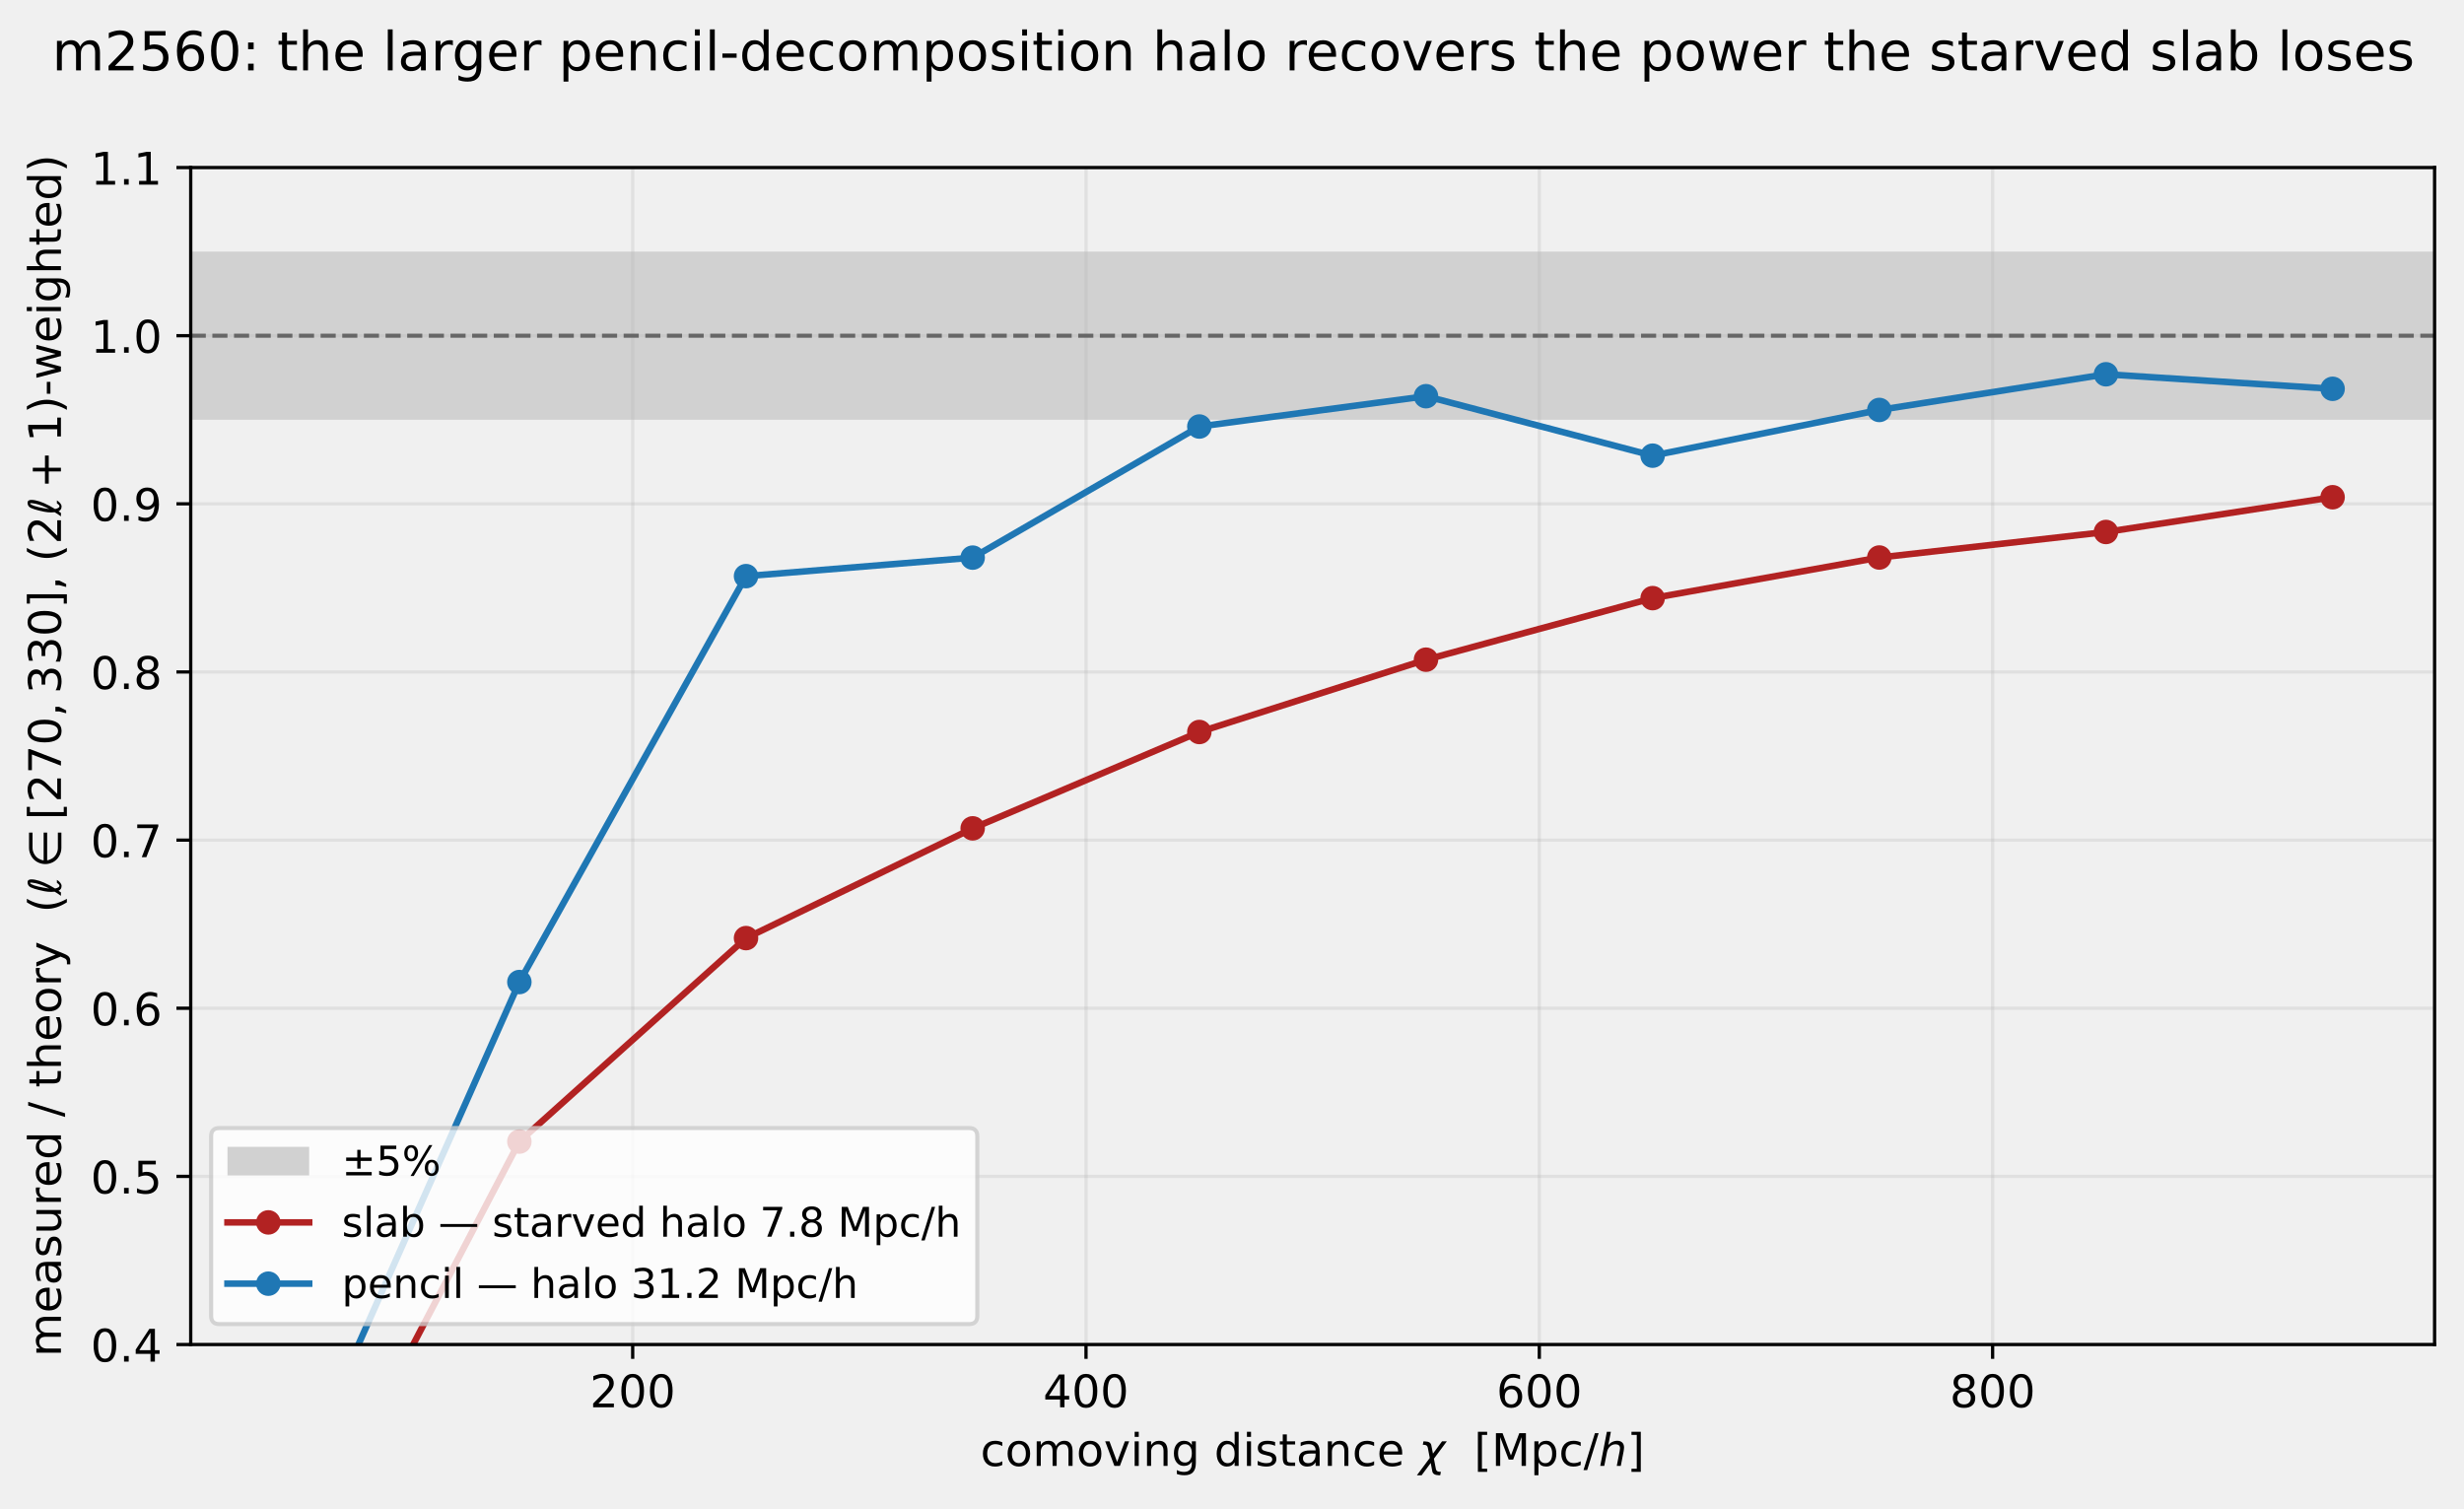
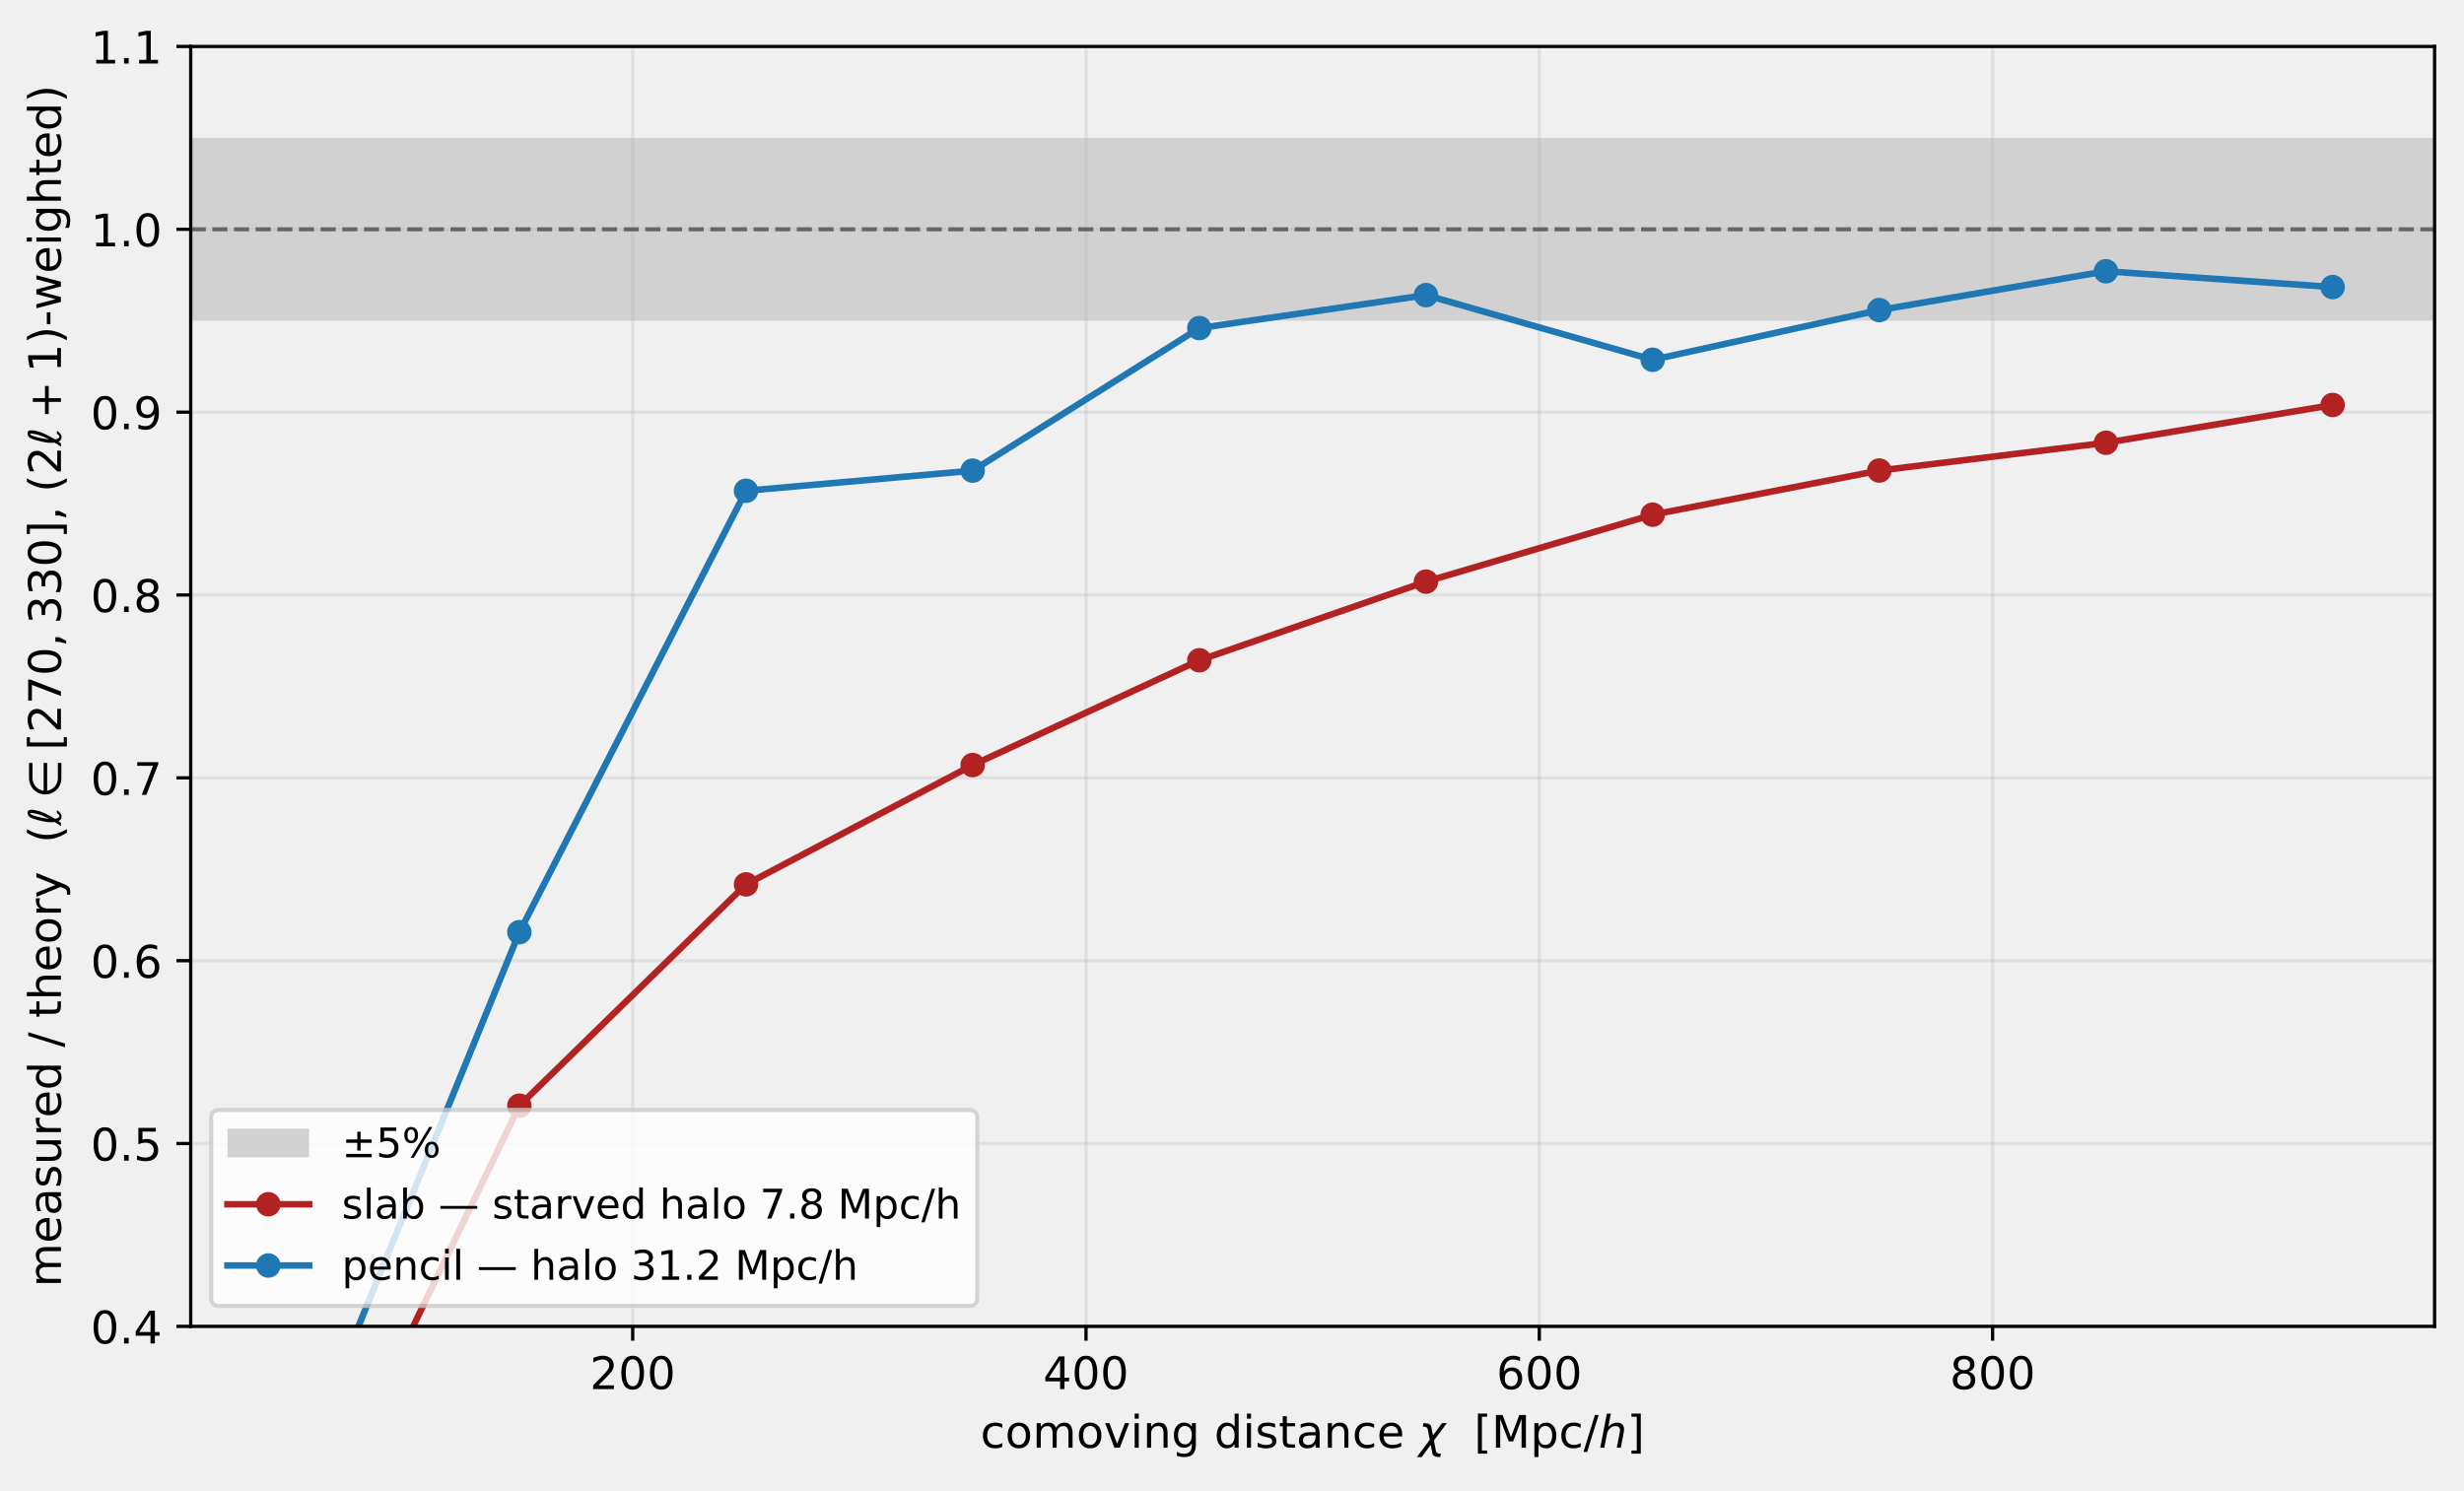
- <svg xmlns="http://www.w3.org/2000/svg" xmlns:xlink="http://www.w3.org/1999/xlink" width="603.293pt" height="369.392pt" viewBox="0 0 603.293 369.392" version="1.1">
+ <svg xmlns="http://www.w3.org/2000/svg" xmlns:xlink="http://www.w3.org/1999/xlink" width="603.293pt" height="365pt" viewBox="0 0 603.293 365" version="1.1">
  <defs>
    <style type="text/css">*{stroke-linejoin: round; stroke-linecap: butt}</style>
  </defs>
  <g id="figure_1">
    <g id="patch_1">
-       <path d="M 0 369.392 L 603.293 369.392 L 603.293 0 L 0 0 L 0 369.392 z " style="fill: none" />
+       <path d="M 0 365 L 603.293 365 L 603.293 0 L 0 0 L 0 365 z " style="fill: none" />
    </g>
    <g id="axes_1">
      <g id="patch_2">
-         <path d="M 46.696 329.189 L 596.093 329.189 L 596.093 41.022 L 46.696 41.022 L 46.696 329.189 z " style="fill: none" />
+         <path d="M 46.696 324.797 L 596.093 324.797 L 596.093 11.379 L 46.696 11.379 L 46.696 324.797 z " style="fill: none" />
      </g>
      <g id="patch_3">
-         <path d="M 46.696 102.772 L 596.093 102.772 L 596.093 61.605 L 46.696 61.605 z " clip-path="url(#p8d5d478824)" style="fill: #d1d1d1" />
+         <path d="M 46.696 78.54 L 596.093 78.54 L 596.093 33.766 L 46.696 33.766 z " clip-path="url(#p5e0f6f7817)" style="fill: #d1d1d1" />
      </g>
      <g id="matplotlib.axis_1">
        <g id="xtick_1">
          <g id="line2d_1">
-             <path d="M 154.911 329.189 L 154.911 41.022 " clip-path="url(#p8d5d478824)" style="fill: none; stroke: #b0b0b0; stroke-opacity: 0.25; stroke-width: 0.8; stroke-linecap: square" />
+             <path d="M 154.911 324.797 L 154.911 11.379 " clip-path="url(#p5e0f6f7817)" style="fill: none; stroke: #b0b0b0; stroke-opacity: 0.25; stroke-width: 0.8; stroke-linecap: square" />
          </g>
          <g id="line2d_2">
            <defs>
-               <path id="m3e1b875cea" d="M 0 0 L 0 3.5 " style="stroke: #000000; stroke-width: 0.8" />
+               <path id="m1e7abe960b" d="M 0 0 L 0 3.5 " style="stroke: #000000; stroke-width: 0.8" />
            </defs>
            <g>
-               <use xlink:href="#m3e1b875cea" x="154.911" y="329.189" style="stroke: #000000; stroke-width: 0.8" />
+               <use xlink:href="#m1e7abe960b" x="154.911" y="324.797" style="stroke: #000000; stroke-width: 0.8" />
            </g>
          </g>
          <g id="text_1">
-             <text style="font-size: 11px; font-family: 'DejaVu Sans', 'Bitstream Vera Sans', 'Computer Modern Sans Serif', 'Lucida Grande', 'Verdana', 'Geneva', 'Lucid', 'Arial', 'Helvetica', 'Avant Garde', sans-serif; text-anchor: middle" x="154.911" y="344.547" transform="rotate(-0 154.9107 344.5468)">200</text>
+             <text style="font-size: 11px; font-family: 'DejaVu Sans', 'Bitstream Vera Sans', 'Computer Modern Sans Serif', 'Lucida Grande', 'Verdana', 'Geneva', 'Lucid', 'Arial', 'Helvetica', 'Avant Garde', sans-serif; text-anchor: middle" x="154.911" y="340.155" transform="rotate(-0 154.9107 340.1548)">200</text>
          </g>
        </g>
        <g id="xtick_2">
          <g id="line2d_3">
-             <path d="M 265.9 329.189 L 265.9 41.022 " clip-path="url(#p8d5d478824)" style="fill: none; stroke: #b0b0b0; stroke-opacity: 0.25; stroke-width: 0.8; stroke-linecap: square" />
+             <path d="M 265.9 324.797 L 265.9 11.379 " clip-path="url(#p5e0f6f7817)" style="fill: none; stroke: #b0b0b0; stroke-opacity: 0.25; stroke-width: 0.8; stroke-linecap: square" />
          </g>
          <g id="line2d_4">
            <g>
-               <use xlink:href="#m3e1b875cea" x="265.9" y="329.189" style="stroke: #000000; stroke-width: 0.8" />
+               <use xlink:href="#m1e7abe960b" x="265.9" y="324.797" style="stroke: #000000; stroke-width: 0.8" />
            </g>
          </g>
          <g id="text_2">
-             <text style="font-size: 11px; font-family: 'DejaVu Sans', 'Bitstream Vera Sans', 'Computer Modern Sans Serif', 'Lucida Grande', 'Verdana', 'Geneva', 'Lucid', 'Arial', 'Helvetica', 'Avant Garde', sans-serif; text-anchor: middle" x="265.9" y="344.547" transform="rotate(-0 265.9 344.5468)">400</text>
+             <text style="font-size: 11px; font-family: 'DejaVu Sans', 'Bitstream Vera Sans', 'Computer Modern Sans Serif', 'Lucida Grande', 'Verdana', 'Geneva', 'Lucid', 'Arial', 'Helvetica', 'Avant Garde', sans-serif; text-anchor: middle" x="265.9" y="340.155" transform="rotate(-0 265.9 340.1548)">400</text>
          </g>
        </g>
        <g id="xtick_3">
          <g id="line2d_5">
-             <path d="M 376.889 329.189 L 376.889 41.022 " clip-path="url(#p8d5d478824)" style="fill: none; stroke: #b0b0b0; stroke-opacity: 0.25; stroke-width: 0.8; stroke-linecap: square" />
+             <path d="M 376.889 324.797 L 376.889 11.379 " clip-path="url(#p5e0f6f7817)" style="fill: none; stroke: #b0b0b0; stroke-opacity: 0.25; stroke-width: 0.8; stroke-linecap: square" />
          </g>
          <g id="line2d_6">
            <g>
-               <use xlink:href="#m3e1b875cea" x="376.889" y="329.189" style="stroke: #000000; stroke-width: 0.8" />
+               <use xlink:href="#m1e7abe960b" x="376.889" y="324.797" style="stroke: #000000; stroke-width: 0.8" />
            </g>
          </g>
          <g id="text_3">
-             <text style="font-size: 11px; font-family: 'DejaVu Sans', 'Bitstream Vera Sans', 'Computer Modern Sans Serif', 'Lucida Grande', 'Verdana', 'Geneva', 'Lucid', 'Arial', 'Helvetica', 'Avant Garde', sans-serif; text-anchor: middle" x="376.889" y="344.547" transform="rotate(-0 376.8894 344.5468)">600</text>
+             <text style="font-size: 11px; font-family: 'DejaVu Sans', 'Bitstream Vera Sans', 'Computer Modern Sans Serif', 'Lucida Grande', 'Verdana', 'Geneva', 'Lucid', 'Arial', 'Helvetica', 'Avant Garde', sans-serif; text-anchor: middle" x="376.889" y="340.155" transform="rotate(-0 376.8894 340.1548)">600</text>
          </g>
        </g>
        <g id="xtick_4">
          <g id="line2d_7">
-             <path d="M 487.879 329.189 L 487.879 41.022 " clip-path="url(#p8d5d478824)" style="fill: none; stroke: #b0b0b0; stroke-opacity: 0.25; stroke-width: 0.8; stroke-linecap: square" />
+             <path d="M 487.879 324.797 L 487.879 11.379 " clip-path="url(#p5e0f6f7817)" style="fill: none; stroke: #b0b0b0; stroke-opacity: 0.25; stroke-width: 0.8; stroke-linecap: square" />
          </g>
          <g id="line2d_8">
            <g>
-               <use xlink:href="#m3e1b875cea" x="487.879" y="329.189" style="stroke: #000000; stroke-width: 0.8" />
+               <use xlink:href="#m1e7abe960b" x="487.879" y="324.797" style="stroke: #000000; stroke-width: 0.8" />
            </g>
          </g>
          <g id="text_4">
-             <text style="font-size: 11px; font-family: 'DejaVu Sans', 'Bitstream Vera Sans', 'Computer Modern Sans Serif', 'Lucida Grande', 'Verdana', 'Geneva', 'Lucid', 'Arial', 'Helvetica', 'Avant Garde', sans-serif; text-anchor: middle" x="487.879" y="344.547" transform="rotate(-0 487.8788 344.5468)">800</text>
+             <text style="font-size: 11px; font-family: 'DejaVu Sans', 'Bitstream Vera Sans', 'Computer Modern Sans Serif', 'Lucida Grande', 'Verdana', 'Geneva', 'Lucid', 'Arial', 'Helvetica', 'Avant Garde', sans-serif; text-anchor: middle" x="487.879" y="340.155" transform="rotate(-0 487.8788 340.1548)">800</text>
          </g>
        </g>
        <g id="text_5">
-           <g transform="translate(240.0497 359.5494)">
+           <g transform="translate(240.0497 355.1574)">
            <text>
              <tspan x="0" y="-0.641" style="font-size: 11px; font-family: 'DejaVu Sans'">c</tspan>
              <tspan x="6.048" y="-0.641" style="font-size: 11px; font-family: 'DejaVu Sans'">o</tspan>
              <tspan x="12.778" y="-0.641" style="font-size: 11px; font-family: 'DejaVu Sans'">m</tspan>
              <tspan x="23.493" y="-0.641" style="font-size: 11px; font-family: 'DejaVu Sans'">o</tspan>
              <tspan x="30.223" y="-0.641" style="font-size: 11px; font-family: 'DejaVu Sans'">v</tspan>
              <tspan x="36.733" y="-0.641" style="font-size: 11px; font-family: 'DejaVu Sans'">i</tspan>
              <tspan x="39.789" y="-0.641" style="font-size: 11px; font-family: 'DejaVu Sans'">n</tspan>
              <tspan x="46.761" y="-0.641" style="font-size: 11px; font-family: 'DejaVu Sans'">g</tspan>
              <tspan x="53.743" y="-0.641" style="font-size: 11px; font-family: 'DejaVu Sans'"> </tspan>
              <tspan x="57.24" y="-0.641" style="font-size: 11px; font-family: 'DejaVu Sans'">d</tspan>
              <tspan x="64.222" y="-0.641" style="font-size: 11px; font-family: 'DejaVu Sans'">i</tspan>
              <tspan x="67.278" y="-0.641" style="font-size: 11px; font-family: 'DejaVu Sans'">s</tspan>
              <tspan x="73.009" y="-0.641" style="font-size: 11px; font-family: 'DejaVu Sans'">t</tspan>
              <tspan x="77.322" y="-0.641" style="font-size: 11px; font-family: 'DejaVu Sans'">a</tspan>
              <tspan x="84.063" y="-0.641" style="font-size: 11px; font-family: 'DejaVu Sans'">n</tspan>
              <tspan x="91.035" y="-0.641" style="font-size: 11px; font-family: 'DejaVu Sans'">c</tspan>
              <tspan x="97.083" y="-0.641" style="font-size: 11px; font-family: 'DejaVu Sans'">e</tspan>
              <tspan x="103.85" y="-0.641" style="font-size: 11px; font-family: 'DejaVu Sans'"> </tspan>
              <tspan x="113.856" y="-0.641" style="font-size: 11px; font-family: 'DejaVu Sans'"> </tspan>
              <tspan x="117.353" y="-0.641" style="font-size: 11px; font-family: 'DejaVu Sans'"> </tspan>
              <tspan x="120.85" y="-0.641" style="font-size: 11px; font-family: 'DejaVu Sans'">[</tspan>
              <tspan x="125.141" y="-0.641" style="font-size: 11px; font-family: 'DejaVu Sans'">M</tspan>
              <tspan x="134.632" y="-0.641" style="font-size: 11px; font-family: 'DejaVu Sans'">p</tspan>
              <tspan x="141.614" y="-0.641" style="font-size: 11px; font-family: 'DejaVu Sans'">c</tspan>
              <tspan x="147.662" y="-0.641" style="font-size: 11px; font-family: 'DejaVu Sans'">/</tspan>
              <tspan x="158.34" y="-0.641" style="font-size: 11px; font-family: 'DejaVu Sans'">]</tspan>
              <tspan x="107.347" y="-0.641" style="font-style: oblique; font-size: 11px; font-family: 'DejaVu Sans'">χ</tspan>
              <tspan x="151.368" y="-0.641" style="font-style: oblique; font-size: 11px; font-family: 'DejaVu Sans'">h</tspan>
            </text>
          </g>
        </g>
      </g>
      <g id="matplotlib.axis_2">
        <g id="ytick_1">
          <g id="line2d_9">
-             <path d="M 46.696 329.189 L 596.093 329.189 " clip-path="url(#p8d5d478824)" style="fill: none; stroke: #b0b0b0; stroke-opacity: 0.25; stroke-width: 0.8; stroke-linecap: square" />
+             <path d="M 46.696 324.797 L 596.093 324.797 " clip-path="url(#p5e0f6f7817)" style="fill: none; stroke: #b0b0b0; stroke-opacity: 0.25; stroke-width: 0.8; stroke-linecap: square" />
          </g>
          <g id="line2d_10">
            <defs>
-               <path id="m258946f9d5" d="M 0 0 L -3.5 0 " style="stroke: #000000; stroke-width: 0.8" />
+               <path id="mdc741e15ba" d="M 0 0 L -3.5 0 " style="stroke: #000000; stroke-width: 0.8" />
            </defs>
            <g>
-               <use xlink:href="#m258946f9d5" x="46.696" y="329.189" style="stroke: #000000; stroke-width: 0.8" />
+               <use xlink:href="#mdc741e15ba" x="46.696" y="324.797" style="stroke: #000000; stroke-width: 0.8" />
            </g>
          </g>
          <g id="text_6">
-             <text style="font-size: 11px; font-family: 'DejaVu Sans', 'Bitstream Vera Sans', 'Computer Modern Sans Serif', 'Lucida Grande', 'Verdana', 'Geneva', 'Lucid', 'Arial', 'Helvetica', 'Avant Garde', sans-serif; text-anchor: end" x="39.696" y="333.368" transform="rotate(-0 39.69602 333.3681)">0.4</text>
+             <text style="font-size: 11px; font-family: 'DejaVu Sans', 'Bitstream Vera Sans', 'Computer Modern Sans Serif', 'Lucida Grande', 'Verdana', 'Geneva', 'Lucid', 'Arial', 'Helvetica', 'Avant Garde', sans-serif; text-anchor: end" x="39.696" y="328.976" transform="rotate(-0 39.69602 328.9761)">0.4</text>
          </g>
        </g>
        <g id="ytick_2">
          <g id="line2d_11">
-             <path d="M 46.696 288.023 L 596.093 288.023 " clip-path="url(#p8d5d478824)" style="fill: none; stroke: #b0b0b0; stroke-opacity: 0.25; stroke-width: 0.8; stroke-linecap: square" />
+             <path d="M 46.696 280.023 L 596.093 280.023 " clip-path="url(#p5e0f6f7817)" style="fill: none; stroke: #b0b0b0; stroke-opacity: 0.25; stroke-width: 0.8; stroke-linecap: square" />
          </g>
          <g id="line2d_12">
            <g>
-               <use xlink:href="#m258946f9d5" x="46.696" y="288.023" style="stroke: #000000; stroke-width: 0.8" />
+               <use xlink:href="#mdc741e15ba" x="46.696" y="280.023" style="stroke: #000000; stroke-width: 0.8" />
            </g>
          </g>
          <g id="text_7">
-             <text style="font-size: 11px; font-family: 'DejaVu Sans', 'Bitstream Vera Sans', 'Computer Modern Sans Serif', 'Lucida Grande', 'Verdana', 'Geneva', 'Lucid', 'Arial', 'Helvetica', 'Avant Garde', sans-serif; text-anchor: end" x="39.696" y="292.201" transform="rotate(-0 39.69602 292.2013)">0.5</text>
+             <text style="font-size: 11px; font-family: 'DejaVu Sans', 'Bitstream Vera Sans', 'Computer Modern Sans Serif', 'Lucida Grande', 'Verdana', 'Geneva', 'Lucid', 'Arial', 'Helvetica', 'Avant Garde', sans-serif; text-anchor: end" x="39.696" y="284.202" transform="rotate(-0 39.69602 284.202)">0.5</text>
          </g>
        </g>
        <g id="ytick_3">
          <g id="line2d_13">
-             <path d="M 46.696 246.856 L 596.093 246.856 " clip-path="url(#p8d5d478824)" style="fill: none; stroke: #b0b0b0; stroke-opacity: 0.25; stroke-width: 0.8; stroke-linecap: square" />
+             <path d="M 46.696 235.249 L 596.093 235.249 " clip-path="url(#p5e0f6f7817)" style="fill: none; stroke: #b0b0b0; stroke-opacity: 0.25; stroke-width: 0.8; stroke-linecap: square" />
          </g>
          <g id="line2d_14">
            <g>
-               <use xlink:href="#m258946f9d5" x="46.696" y="246.856" style="stroke: #000000; stroke-width: 0.8" />
+               <use xlink:href="#mdc741e15ba" x="46.696" y="235.249" style="stroke: #000000; stroke-width: 0.8" />
            </g>
          </g>
          <g id="text_8">
-             <text style="font-size: 11px; font-family: 'DejaVu Sans', 'Bitstream Vera Sans', 'Computer Modern Sans Serif', 'Lucida Grande', 'Verdana', 'Geneva', 'Lucid', 'Arial', 'Helvetica', 'Avant Garde', sans-serif; text-anchor: end" x="39.696" y="251.035" transform="rotate(-0 39.69602 251.0345)">0.6</text>
+             <text style="font-size: 11px; font-family: 'DejaVu Sans', 'Bitstream Vera Sans', 'Computer Modern Sans Serif', 'Lucida Grande', 'Verdana', 'Geneva', 'Lucid', 'Arial', 'Helvetica', 'Avant Garde', sans-serif; text-anchor: end" x="39.696" y="239.428" transform="rotate(-0 39.69602 239.4279)">0.6</text>
          </g>
        </g>
        <g id="ytick_4">
          <g id="line2d_15">
-             <path d="M 46.696 205.689 L 596.093 205.689 " clip-path="url(#p8d5d478824)" style="fill: none; stroke: #b0b0b0; stroke-opacity: 0.25; stroke-width: 0.8; stroke-linecap: square" />
+             <path d="M 46.696 190.475 L 596.093 190.475 " clip-path="url(#p5e0f6f7817)" style="fill: none; stroke: #b0b0b0; stroke-opacity: 0.25; stroke-width: 0.8; stroke-linecap: square" />
          </g>
          <g id="line2d_16">
            <g>
-               <use xlink:href="#m258946f9d5" x="46.696" y="205.689" style="stroke: #000000; stroke-width: 0.8" />
+               <use xlink:href="#mdc741e15ba" x="46.696" y="190.475" style="stroke: #000000; stroke-width: 0.8" />
            </g>
          </g>
          <g id="text_9">
-             <text style="font-size: 11px; font-family: 'DejaVu Sans', 'Bitstream Vera Sans', 'Computer Modern Sans Serif', 'Lucida Grande', 'Verdana', 'Geneva', 'Lucid', 'Arial', 'Helvetica', 'Avant Garde', sans-serif; text-anchor: end" x="39.696" y="209.868" transform="rotate(-0 39.69602 209.8677)">0.7</text>
+             <text style="font-size: 11px; font-family: 'DejaVu Sans', 'Bitstream Vera Sans', 'Computer Modern Sans Serif', 'Lucida Grande', 'Verdana', 'Geneva', 'Lucid', 'Arial', 'Helvetica', 'Avant Garde', sans-serif; text-anchor: end" x="39.696" y="194.654" transform="rotate(-0 39.69602 194.6538)">0.7</text>
          </g>
        </g>
        <g id="ytick_5">
          <g id="line2d_17">
-             <path d="M 46.696 164.522 L 596.093 164.522 " clip-path="url(#p8d5d478824)" style="fill: none; stroke: #b0b0b0; stroke-opacity: 0.25; stroke-width: 0.8; stroke-linecap: square" />
+             <path d="M 46.696 145.701 L 596.093 145.701 " clip-path="url(#p5e0f6f7817)" style="fill: none; stroke: #b0b0b0; stroke-opacity: 0.25; stroke-width: 0.8; stroke-linecap: square" />
          </g>
          <g id="line2d_18">
            <g>
-               <use xlink:href="#m258946f9d5" x="46.696" y="164.522" style="stroke: #000000; stroke-width: 0.8" />
+               <use xlink:href="#mdc741e15ba" x="46.696" y="145.701" style="stroke: #000000; stroke-width: 0.8" />
            </g>
          </g>
          <g id="text_10">
-             <text style="font-size: 11px; font-family: 'DejaVu Sans', 'Bitstream Vera Sans', 'Computer Modern Sans Serif', 'Lucida Grande', 'Verdana', 'Geneva', 'Lucid', 'Arial', 'Helvetica', 'Avant Garde', sans-serif; text-anchor: end" x="39.696" y="168.701" transform="rotate(-0 39.69602 168.7009)">0.8</text>
+             <text style="font-size: 11px; font-family: 'DejaVu Sans', 'Bitstream Vera Sans', 'Computer Modern Sans Serif', 'Lucida Grande', 'Verdana', 'Geneva', 'Lucid', 'Arial', 'Helvetica', 'Avant Garde', sans-serif; text-anchor: end" x="39.696" y="149.88" transform="rotate(-0 39.69602 149.8797)">0.8</text>
          </g>
        </g>
        <g id="ytick_6">
          <g id="line2d_19">
-             <path d="M 46.696 123.355 L 596.093 123.355 " clip-path="url(#p8d5d478824)" style="fill: none; stroke: #b0b0b0; stroke-opacity: 0.25; stroke-width: 0.8; stroke-linecap: square" />
+             <path d="M 46.696 100.927 L 596.093 100.927 " clip-path="url(#p5e0f6f7817)" style="fill: none; stroke: #b0b0b0; stroke-opacity: 0.25; stroke-width: 0.8; stroke-linecap: square" />
          </g>
          <g id="line2d_20">
            <g>
-               <use xlink:href="#m258946f9d5" x="46.696" y="123.355" style="stroke: #000000; stroke-width: 0.8" />
+               <use xlink:href="#mdc741e15ba" x="46.696" y="100.927" style="stroke: #000000; stroke-width: 0.8" />
            </g>
          </g>
          <g id="text_11">
-             <text style="font-size: 11px; font-family: 'DejaVu Sans', 'Bitstream Vera Sans', 'Computer Modern Sans Serif', 'Lucida Grande', 'Verdana', 'Geneva', 'Lucid', 'Arial', 'Helvetica', 'Avant Garde', sans-serif; text-anchor: end" x="39.696" y="127.534" transform="rotate(-0 39.69602 127.5341)">0.9</text>
+             <text style="font-size: 11px; font-family: 'DejaVu Sans', 'Bitstream Vera Sans', 'Computer Modern Sans Serif', 'Lucida Grande', 'Verdana', 'Geneva', 'Lucid', 'Arial', 'Helvetica', 'Avant Garde', sans-serif; text-anchor: end" x="39.696" y="105.106" transform="rotate(-0 39.69602 105.1056)">0.9</text>
          </g>
        </g>
        <g id="ytick_7">
          <g id="line2d_21">
-             <path d="M 46.696 82.189 L 596.093 82.189 " clip-path="url(#p8d5d478824)" style="fill: none; stroke: #b0b0b0; stroke-opacity: 0.25; stroke-width: 0.8; stroke-linecap: square" />
+             <path d="M 46.696 56.153 L 596.093 56.153 " clip-path="url(#p5e0f6f7817)" style="fill: none; stroke: #b0b0b0; stroke-opacity: 0.25; stroke-width: 0.8; stroke-linecap: square" />
          </g>
          <g id="line2d_22">
            <g>
-               <use xlink:href="#m258946f9d5" x="46.696" y="82.189" style="stroke: #000000; stroke-width: 0.8" />
+               <use xlink:href="#mdc741e15ba" x="46.696" y="56.153" style="stroke: #000000; stroke-width: 0.8" />
            </g>
          </g>
          <g id="text_12">
-             <text style="font-size: 11px; font-family: 'DejaVu Sans', 'Bitstream Vera Sans', 'Computer Modern Sans Serif', 'Lucida Grande', 'Verdana', 'Geneva', 'Lucid', 'Arial', 'Helvetica', 'Avant Garde', sans-serif; text-anchor: end" x="39.696" y="86.367" transform="rotate(-0 39.69602 86.36732)">1.0</text>
+             <text style="font-size: 11px; font-family: 'DejaVu Sans', 'Bitstream Vera Sans', 'Computer Modern Sans Serif', 'Lucida Grande', 'Verdana', 'Geneva', 'Lucid', 'Arial', 'Helvetica', 'Avant Garde', sans-serif; text-anchor: end" x="39.696" y="60.332" transform="rotate(-0 39.69602 60.33152)">1.0</text>
          </g>
        </g>
        <g id="ytick_8">
          <g id="line2d_23">
-             <path d="M 46.696 41.022 L 596.093 41.022 " clip-path="url(#p8d5d478824)" style="fill: none; stroke: #b0b0b0; stroke-opacity: 0.25; stroke-width: 0.8; stroke-linecap: square" />
+             <path d="M 46.696 11.379 L 596.093 11.379 " clip-path="url(#p5e0f6f7817)" style="fill: none; stroke: #b0b0b0; stroke-opacity: 0.25; stroke-width: 0.8; stroke-linecap: square" />
          </g>
          <g id="line2d_24">
            <g>
-               <use xlink:href="#m258946f9d5" x="46.696" y="41.022" style="stroke: #000000; stroke-width: 0.8" />
+               <use xlink:href="#mdc741e15ba" x="46.696" y="11.379" style="stroke: #000000; stroke-width: 0.8" />
            </g>
          </g>
          <g id="text_13">
-             <text style="font-size: 11px; font-family: 'DejaVu Sans', 'Bitstream Vera Sans', 'Computer Modern Sans Serif', 'Lucida Grande', 'Verdana', 'Geneva', 'Lucid', 'Arial', 'Helvetica', 'Avant Garde', sans-serif; text-anchor: end" x="39.696" y="45.201" transform="rotate(-0 39.69602 45.20052)">1.1</text>
+             <text style="font-size: 11px; font-family: 'DejaVu Sans', 'Bitstream Vera Sans', 'Computer Modern Sans Serif', 'Lucida Grande', 'Verdana', 'Geneva', 'Lucid', 'Arial', 'Helvetica', 'Avant Garde', sans-serif; text-anchor: end" x="39.696" y="15.557" transform="rotate(-0 39.69602 15.55742)">1.1</text>
          </g>
        </g>
        <g id="text_14">
-           <g transform="translate(15.56 332.1756) rotate(-90)">
+           <g transform="translate(15.56 315.1581) rotate(-90)">
            <text>
              <tspan x="0" y="-0.641" style="font-size: 11px; font-family: 'DejaVu Sans'">m</tspan>
              <tspan x="10.715" y="-0.641" style="font-size: 11px; font-family: 'DejaVu Sans'">e</tspan>
              <tspan x="17.483" y="-0.641" style="font-size: 11px; font-family: 'DejaVu Sans'">a</tspan>
              <tspan x="24.224" y="-0.641" style="font-size: 11px; font-family: 'DejaVu Sans'">s</tspan>
              <tspan x="29.955" y="-0.641" style="font-size: 11px; font-family: 'DejaVu Sans'">u</tspan>
              <tspan x="36.926" y="-0.641" style="font-size: 11px; font-family: 'DejaVu Sans'">r</tspan>
              <tspan x="41.449" y="-0.641" style="font-size: 11px; font-family: 'DejaVu Sans'">e</tspan>
              <tspan x="48.216" y="-0.641" style="font-size: 11px; font-family: 'DejaVu Sans'">d</tspan>
              <tspan x="55.199" y="-0.641" style="font-size: 11px; font-family: 'DejaVu Sans'"> </tspan>
              <tspan x="58.695" y="-0.641" style="font-size: 11px; font-family: 'DejaVu Sans'">/</tspan>
              <tspan x="62.401" y="-0.641" style="font-size: 11px; font-family: 'DejaVu Sans'"> </tspan>
              <tspan x="65.898" y="-0.641" style="font-size: 11px; font-family: 'DejaVu Sans'">t</tspan>
              <tspan x="70.211" y="-0.641" style="font-size: 11px; font-family: 'DejaVu Sans'">h</tspan>
              <tspan x="77.183" y="-0.641" style="font-size: 11px; font-family: 'DejaVu Sans'">e</tspan>
              <tspan x="83.95" y="-0.641" style="font-size: 11px; font-family: 'DejaVu Sans'">o</tspan>
              <tspan x="90.68" y="-0.641" style="font-size: 11px; font-family: 'DejaVu Sans'">r</tspan>
              <tspan x="95.203" y="-0.641" style="font-size: 11px; font-family: 'DejaVu Sans'">y</tspan>
              <tspan x="101.712" y="-0.641" style="font-size: 11px; font-family: 'DejaVu Sans'"> </tspan>
              <tspan x="105.209" y="-0.641" style="font-size: 11px; font-family: 'DejaVu Sans'"> </tspan>
              <tspan x="108.706" y="-0.641" style="font-size: 11px; font-family: 'DejaVu Sans'">(</tspan>
              <tspan x="119.684" y="-0.641" style="font-size: 11px; font-family: 'DejaVu Sans'">∈</tspan>
              <tspan x="131.409" y="-0.641" style="font-size: 11px; font-family: 'DejaVu Sans'">[</tspan>
              <tspan x="135.701" y="-0.641" style="font-size: 11px; font-family: 'DejaVu Sans'">2</tspan>
              <tspan x="142.699" y="-0.641" style="font-size: 11px; font-family: 'DejaVu Sans'">7</tspan>
              <tspan x="149.698" y="-0.641" style="font-size: 11px; font-family: 'DejaVu Sans'">0</tspan>
              <tspan x="156.696" y="-0.641" style="font-size: 11px; font-family: 'DejaVu Sans'">,</tspan>
              <tspan x="162.336" y="-0.641" style="font-size: 11px; font-family: 'DejaVu Sans'">3</tspan>
              <tspan x="169.334" y="-0.641" style="font-size: 11px; font-family: 'DejaVu Sans'">3</tspan>
              <tspan x="176.333" y="-0.641" style="font-size: 11px; font-family: 'DejaVu Sans'">0</tspan>
              <tspan x="183.332" y="-0.641" style="font-size: 11px; font-family: 'DejaVu Sans'">]</tspan>
              <tspan x="187.623" y="-0.641" style="font-size: 11px; font-family: 'DejaVu Sans'">,</tspan>
              <tspan x="191.12" y="-0.641" style="font-size: 11px; font-family: 'DejaVu Sans'"> </tspan>
              <tspan x="194.616" y="-0.641" style="font-size: 11px; font-family: 'DejaVu Sans'">(</tspan>
              <tspan x="198.908" y="-0.641" style="font-size: 11px; font-family: 'DejaVu Sans'">2</tspan>
              <tspan x="212.593" y="-0.641" style="font-size: 11px; font-family: 'DejaVu Sans'">+</tspan>
              <tspan x="223.953" y="-0.641" style="font-size: 11px; font-family: 'DejaVu Sans'">1</tspan>
              <tspan x="230.952" y="-0.641" style="font-size: 11px; font-family: 'DejaVu Sans'">)</tspan>
              <tspan x="235.243" y="-0.641" style="font-size: 11px; font-family: 'DejaVu Sans'">-</tspan>
              <tspan x="239.212" y="-0.641" style="font-size: 11px; font-family: 'DejaVu Sans'">w</tspan>
              <tspan x="248.209" y="-0.641" style="font-size: 11px; font-family: 'DejaVu Sans'">e</tspan>
              <tspan x="254.977" y="-0.641" style="font-size: 11px; font-family: 'DejaVu Sans'">i</tspan>
              <tspan x="258.033" y="-0.641" style="font-size: 11px; font-family: 'DejaVu Sans'">g</tspan>
              <tspan x="265.015" y="-0.641" style="font-size: 11px; font-family: 'DejaVu Sans'">h</tspan>
              <tspan x="271.987" y="-0.641" style="font-size: 11px; font-family: 'DejaVu Sans'">t</tspan>
              <tspan x="276.3" y="-0.641" style="font-size: 11px; font-family: 'DejaVu Sans'">e</tspan>
              <tspan x="283.067" y="-0.641" style="font-size: 11px; font-family: 'DejaVu Sans'">d</tspan>
              <tspan x="290.05" y="-0.641" style="font-size: 11px; font-family: 'DejaVu Sans'">)</tspan>
              <tspan x="112.997" y="-0.641" style="font-style: oblique; font-size: 11px; font-family: 'DejaVu Sans'">ℓ</tspan>
              <tspan x="205.906" y="-0.641" style="font-style: oblique; font-size: 11px; font-family: 'DejaVu Sans'">ℓ</tspan>
            </text>
          </g>
        </g>
      </g>
      <g id="line2d_25">
-         <path d="M 46.696 82.189 L 596.093 82.189 " clip-path="url(#p8d5d478824)" style="fill: none; stroke-dasharray: 3.7,1.6; stroke-dashoffset: 0; stroke: #666666" />
+         <path d="M 46.696 56.153 L 596.093 56.153 " clip-path="url(#p5e0f6f7817)" style="fill: none; stroke-dasharray: 3.7,1.6; stroke-dashoffset: 0; stroke: #666666" />
      </g>
      <g id="line2d_26">
-         <path d="M 79.607 370.392 L 127.163 279.496 L 182.658 229.681 L 238.153 202.809 L 293.647 179.219 L 349.142 161.515 L 404.637 146.443 L 460.131 136.5 L 515.626 130.248 L 571.121 121.74 " clip-path="url(#p8d5d478824)" style="fill: none; stroke: #b22222; stroke-width: 1.6; stroke-linecap: square" />
+         <path d="M 81.344 366 L 127.163 270.75 L 182.658 216.569 L 238.153 187.343 L 293.647 161.685 L 349.142 142.43 L 404.637 126.038 L 460.131 115.223 L 515.626 108.423 L 571.121 99.17 " clip-path="url(#p5e0f6f7817)" style="fill: none; stroke: #b22222; stroke-width: 1.6; stroke-linecap: square" />
        <defs>
-           <path id="m4e31a4af55" d="M 0 2.5 C 0.663 2.5 1.299 2.237 1.768 1.768 C 2.237 1.299 2.5 0.663 2.5 0 C 2.5 -0.663 2.237 -1.299 1.768 -1.768 C 1.299 -2.237 0.663 -2.5 0 -2.5 C -0.663 -2.5 -1.299 -2.237 -1.768 -1.768 C -2.237 -1.299 -2.5 -0.663 -2.5 0 C -2.5 0.663 -2.237 1.299 -1.768 1.768 C -1.299 2.237 -0.663 2.5 0 2.5 z " style="stroke: #b22222" />
+           <path id="m6d963a60cf" d="M 0 2.5 C 0.663 2.5 1.299 2.237 1.768 1.768 C 2.237 1.299 2.5 0.663 2.5 0 C 2.5 -0.663 2.237 -1.299 1.768 -1.768 C 1.299 -2.237 0.663 -2.5 0 -2.5 C -0.663 -2.5 -1.299 -2.237 -1.768 -1.768 C -2.237 -1.299 -2.5 -0.663 -2.5 0 C -2.5 0.663 -2.237 1.299 -1.768 1.768 C -1.299 2.237 -0.663 2.5 0 2.5 z " style="stroke: #b22222" />
        </defs>
-         <g clip-path="url(#p8d5d478824)">
-           <use xlink:href="#m4e31a4af55" x="71.669" y="385.565" style="fill: #b22222; stroke: #b22222" />
-           <use xlink:href="#m4e31a4af55" x="127.163" y="279.496" style="fill: #b22222; stroke: #b22222" />
-           <use xlink:href="#m4e31a4af55" x="182.658" y="229.681" style="fill: #b22222; stroke: #b22222" />
-           <use xlink:href="#m4e31a4af55" x="238.153" y="202.809" style="fill: #b22222; stroke: #b22222" />
-           <use xlink:href="#m4e31a4af55" x="293.647" y="179.219" style="fill: #b22222; stroke: #b22222" />
-           <use xlink:href="#m4e31a4af55" x="349.142" y="161.515" style="fill: #b22222; stroke: #b22222" />
-           <use xlink:href="#m4e31a4af55" x="404.637" y="146.443" style="fill: #b22222; stroke: #b22222" />
-           <use xlink:href="#m4e31a4af55" x="460.131" y="136.5" style="fill: #b22222; stroke: #b22222" />
-           <use xlink:href="#m4e31a4af55" x="515.626" y="130.248" style="fill: #b22222; stroke: #b22222" />
-           <use xlink:href="#m4e31a4af55" x="571.121" y="121.74" style="fill: #b22222; stroke: #b22222" />
+         <g clip-path="url(#p5e0f6f7817)">
+           <use xlink:href="#m6d963a60cf" x="71.669" y="386.112" style="fill: #b22222; stroke: #b22222" />
+           <use xlink:href="#m6d963a60cf" x="127.163" y="270.75" style="fill: #b22222; stroke: #b22222" />
+           <use xlink:href="#m6d963a60cf" x="182.658" y="216.569" style="fill: #b22222; stroke: #b22222" />
+           <use xlink:href="#m6d963a60cf" x="238.153" y="187.343" style="fill: #b22222; stroke: #b22222" />
+           <use xlink:href="#m6d963a60cf" x="293.647" y="161.685" style="fill: #b22222; stroke: #b22222" />
+           <use xlink:href="#m6d963a60cf" x="349.142" y="142.43" style="fill: #b22222; stroke: #b22222" />
+           <use xlink:href="#m6d963a60cf" x="404.637" y="126.038" style="fill: #b22222; stroke: #b22222" />
+           <use xlink:href="#m6d963a60cf" x="460.131" y="115.223" style="fill: #b22222; stroke: #b22222" />
+           <use xlink:href="#m6d963a60cf" x="515.626" y="108.423" style="fill: #b22222; stroke: #b22222" />
+           <use xlink:href="#m6d963a60cf" x="571.121" y="99.17" style="fill: #b22222; stroke: #b22222" />
        </g>
      </g>
      <g id="line2d_27">
-         <path d="M 71.669 365.428 L 127.163 240.439 L 182.658 141.057 L 238.153 136.526 L 293.647 104.428 L 349.142 97.005 L 404.637 111.564 L 460.131 100.371 L 515.626 91.635 L 571.121 95.195 " clip-path="url(#p8d5d478824)" style="fill: none; stroke: #1f77b4; stroke-width: 1.6; stroke-linecap: square" />
+         <path d="M 71.669 364.211 L 127.163 228.271 L 182.658 120.18 L 238.153 115.251 L 293.647 80.341 L 349.142 72.268 L 404.637 88.103 L 460.131 75.928 L 515.626 66.427 L 571.121 70.298 " clip-path="url(#p5e0f6f7817)" style="fill: none; stroke: #1f77b4; stroke-width: 1.6; stroke-linecap: square" />
        <defs>
-           <path id="m4c9ed57163" d="M 0 2.5 C 0.663 2.5 1.299 2.237 1.768 1.768 C 2.237 1.299 2.5 0.663 2.5 0 C 2.5 -0.663 2.237 -1.299 1.768 -1.768 C 1.299 -2.237 0.663 -2.5 0 -2.5 C -0.663 -2.5 -1.299 -2.237 -1.768 -1.768 C -2.237 -1.299 -2.5 -0.663 -2.5 0 C -2.5 0.663 -2.237 1.299 -1.768 1.768 C -1.299 2.237 -0.663 2.5 0 2.5 z " style="stroke: #1f77b4" />
+           <path id="m0e7892d855" d="M 0 2.5 C 0.663 2.5 1.299 2.237 1.768 1.768 C 2.237 1.299 2.5 0.663 2.5 0 C 2.5 -0.663 2.237 -1.299 1.768 -1.768 C 1.299 -2.237 0.663 -2.5 0 -2.5 C -0.663 -2.5 -1.299 -2.237 -1.768 -1.768 C -2.237 -1.299 -2.5 -0.663 -2.5 0 C -2.5 0.663 -2.237 1.299 -1.768 1.768 C -1.299 2.237 -0.663 2.5 0 2.5 z " style="stroke: #1f77b4" />
        </defs>
-         <g clip-path="url(#p8d5d478824)">
-           <use xlink:href="#m4c9ed57163" x="71.669" y="365.428" style="fill: #1f77b4; stroke: #1f77b4" />
-           <use xlink:href="#m4c9ed57163" x="127.163" y="240.439" style="fill: #1f77b4; stroke: #1f77b4" />
-           <use xlink:href="#m4c9ed57163" x="182.658" y="141.057" style="fill: #1f77b4; stroke: #1f77b4" />
-           <use xlink:href="#m4c9ed57163" x="238.153" y="136.526" style="fill: #1f77b4; stroke: #1f77b4" />
-           <use xlink:href="#m4c9ed57163" x="293.647" y="104.428" style="fill: #1f77b4; stroke: #1f77b4" />
-           <use xlink:href="#m4c9ed57163" x="349.142" y="97.005" style="fill: #1f77b4; stroke: #1f77b4" />
-           <use xlink:href="#m4c9ed57163" x="404.637" y="111.564" style="fill: #1f77b4; stroke: #1f77b4" />
-           <use xlink:href="#m4c9ed57163" x="460.131" y="100.371" style="fill: #1f77b4; stroke: #1f77b4" />
-           <use xlink:href="#m4c9ed57163" x="515.626" y="91.635" style="fill: #1f77b4; stroke: #1f77b4" />
-           <use xlink:href="#m4c9ed57163" x="571.121" y="95.195" style="fill: #1f77b4; stroke: #1f77b4" />
+         <g clip-path="url(#p5e0f6f7817)">
+           <use xlink:href="#m0e7892d855" x="71.669" y="364.211" style="fill: #1f77b4; stroke: #1f77b4" />
+           <use xlink:href="#m0e7892d855" x="127.163" y="228.271" style="fill: #1f77b4; stroke: #1f77b4" />
+           <use xlink:href="#m0e7892d855" x="182.658" y="120.18" style="fill: #1f77b4; stroke: #1f77b4" />
+           <use xlink:href="#m0e7892d855" x="238.153" y="115.251" style="fill: #1f77b4; stroke: #1f77b4" />
+           <use xlink:href="#m0e7892d855" x="293.647" y="80.341" style="fill: #1f77b4; stroke: #1f77b4" />
+           <use xlink:href="#m0e7892d855" x="349.142" y="72.268" style="fill: #1f77b4; stroke: #1f77b4" />
+           <use xlink:href="#m0e7892d855" x="404.637" y="88.103" style="fill: #1f77b4; stroke: #1f77b4" />
+           <use xlink:href="#m0e7892d855" x="460.131" y="75.928" style="fill: #1f77b4; stroke: #1f77b4" />
+           <use xlink:href="#m0e7892d855" x="515.626" y="66.427" style="fill: #1f77b4; stroke: #1f77b4" />
+           <use xlink:href="#m0e7892d855" x="571.121" y="70.298" style="fill: #1f77b4; stroke: #1f77b4" />
        </g>
      </g>
      <g id="patch_4">
-         <path d="M 46.696 329.189 L 46.696 41.022 " style="fill: none; stroke: #000000; stroke-width: 0.8; stroke-linejoin: miter; stroke-linecap: square" />
+         <path d="M 46.696 324.797 L 46.696 11.379 " style="fill: none; stroke: #000000; stroke-width: 0.8; stroke-linejoin: miter; stroke-linecap: square" />
      </g>
      <g id="patch_5">
-         <path d="M 596.093 329.189 L 596.093 41.022 " style="fill: none; stroke: #000000; stroke-width: 0.8; stroke-linejoin: miter; stroke-linecap: square" />
+         <path d="M 596.093 324.797 L 596.093 11.379 " style="fill: none; stroke: #000000; stroke-width: 0.8; stroke-linejoin: miter; stroke-linecap: square" />
      </g>
      <g id="patch_6">
-         <path d="M 46.696 329.189 L 596.093 329.189 " style="fill: none; stroke: #000000; stroke-width: 0.8; stroke-linejoin: miter; stroke-linecap: square" />
+         <path d="M 46.696 324.797 L 596.093 324.797 " style="fill: none; stroke: #000000; stroke-width: 0.8; stroke-linejoin: miter; stroke-linecap: square" />
      </g>
      <g id="patch_7">
-         <path d="M 46.696 41.022 L 596.093 41.022 " style="fill: none; stroke: #000000; stroke-width: 0.8; stroke-linejoin: miter; stroke-linecap: square" />
+         <path d="M 46.696 11.379 L 596.093 11.379 " style="fill: none; stroke: #000000; stroke-width: 0.8; stroke-linejoin: miter; stroke-linecap: square" />
      </g>
      <g id="legend_1">
        <g id="patch_8">
-           <path d="M 53.696 324.189 L 237.287 324.189 Q 239.287 324.189 239.287 322.189 L 239.287 278.187 Q 239.287 276.187 237.287 276.187 L 53.696 276.187 Q 51.696 276.187 51.696 278.187 L 51.696 322.189 Q 51.696 324.189 53.696 324.189 z " style="fill: #ffffff; opacity: 0.8; stroke: #cccccc; stroke-linejoin: miter" />
+           <path d="M 53.696 319.797 L 237.287 319.797 Q 239.287 319.797 239.287 317.797 L 239.287 273.795 Q 239.287 271.795 237.287 271.795 L 53.696 271.795 Q 51.696 271.795 51.696 273.795 L 51.696 317.797 Q 51.696 319.797 53.696 319.797 z " style="fill: #ffffff; opacity: 0.8; stroke: #cccccc; stroke-linejoin: miter" />
        </g>
        <g id="patch_9">
-           <path d="M 55.696 287.786 L 75.696 287.786 L 75.696 280.786 L 55.696 280.786 z " style="fill: #d1d1d1" />
+           <path d="M 55.696 283.394 L 75.696 283.394 L 75.696 276.394 L 55.696 276.394 z " style="fill: #d1d1d1" />
        </g>
        <g id="text_15">
-           <text style="font-size: 10px; font-family: 'DejaVu Sans', 'Bitstream Vera Sans', 'Computer Modern Sans Serif', 'Lucida Grande', 'Verdana', 'Geneva', 'Lucid', 'Arial', 'Helvetica', 'Avant Garde', sans-serif; text-anchor: start" x="83.696" y="287.786" transform="rotate(-0 83.69602 287.7855)">±5%</text>
+           <text style="font-size: 10px; font-family: 'DejaVu Sans', 'Bitstream Vera Sans', 'Computer Modern Sans Serif', 'Lucida Grande', 'Verdana', 'Geneva', 'Lucid', 'Arial', 'Helvetica', 'Avant Garde', sans-serif; text-anchor: start" x="83.696" y="283.394" transform="rotate(-0 83.69602 283.3935)">±5%</text>
        </g>
        <g id="line2d_28">
-           <path d="M 55.696 299.286 L 65.696 299.286 L 75.696 299.286 " style="fill: none; stroke: #b22222; stroke-width: 1.6; stroke-linecap: square" />
+           <path d="M 55.696 294.894 L 65.696 294.894 L 75.696 294.894 " style="fill: none; stroke: #b22222; stroke-width: 1.6; stroke-linecap: square" />
          <g>
-             <use xlink:href="#m4e31a4af55" x="65.696" y="299.286" style="fill: #b22222; stroke: #b22222" />
+             <use xlink:href="#m6d963a60cf" x="65.696" y="294.894" style="fill: #b22222; stroke: #b22222" />
          </g>
        </g>
        <g id="text_16">
-           <text style="font-size: 10px; font-family: 'DejaVu Sans', 'Bitstream Vera Sans', 'Computer Modern Sans Serif', 'Lucida Grande', 'Verdana', 'Geneva', 'Lucid', 'Arial', 'Helvetica', 'Avant Garde', sans-serif; text-anchor: start" x="83.696" y="302.786" transform="rotate(-0 83.69602 302.7863)">slab — starved halo 7.8 Mpc/h</text>
+           <text style="font-size: 10px; font-family: 'DejaVu Sans', 'Bitstream Vera Sans', 'Computer Modern Sans Serif', 'Lucida Grande', 'Verdana', 'Geneva', 'Lucid', 'Arial', 'Helvetica', 'Avant Garde', sans-serif; text-anchor: start" x="83.696" y="298.394" transform="rotate(-0 83.69602 298.3943)">slab — starved halo 7.8 Mpc/h</text>
        </g>
        <g id="line2d_29">
-           <path d="M 55.696 314.287 L 65.696 314.287 L 75.696 314.287 " style="fill: none; stroke: #1f77b4; stroke-width: 1.6; stroke-linecap: square" />
+           <path d="M 55.696 309.895 L 65.696 309.895 L 75.696 309.895 " style="fill: none; stroke: #1f77b4; stroke-width: 1.6; stroke-linecap: square" />
          <g>
-             <use xlink:href="#m4c9ed57163" x="65.696" y="314.287" style="fill: #1f77b4; stroke: #1f77b4" />
+             <use xlink:href="#m0e7892d855" x="65.696" y="309.895" style="fill: #1f77b4; stroke: #1f77b4" />
          </g>
        </g>
        <g id="text_17">
-           <text style="font-size: 10px; font-family: 'DejaVu Sans', 'Bitstream Vera Sans', 'Computer Modern Sans Serif', 'Lucida Grande', 'Verdana', 'Geneva', 'Lucid', 'Arial', 'Helvetica', 'Avant Garde', sans-serif; text-anchor: start" x="83.696" y="317.787" transform="rotate(-0 83.69602 317.7871)">pencil — halo 31.2 Mpc/h</text>
-         </g>
-       </g>
-     </g>
-     <g id="text_18">
-       <text style="font-size: 13.2px; font-family: 'DejaVu Sans', 'Bitstream Vera Sans', 'Computer Modern Sans Serif', 'Lucida Grande', 'Verdana', 'Geneva', 'Lucid', 'Arial', 'Helvetica', 'Avant Garde', sans-serif; text-anchor: middle" x="301.973" y="17.23" transform="rotate(-0 301.9734 17.22994)">m2560: the larger pencil-decomposition halo recovers the power the starved slab loses</text>
+           <text style="font-size: 10px; font-family: 'DejaVu Sans', 'Bitstream Vera Sans', 'Computer Modern Sans Serif', 'Lucida Grande', 'Verdana', 'Geneva', 'Lucid', 'Arial', 'Helvetica', 'Avant Garde', sans-serif; text-anchor: start" x="83.696" y="313.395" transform="rotate(-0 83.69602 313.3951)">pencil — halo 31.2 Mpc/h</text>
+         </g>
+       </g>
    </g>
  </g>
  <defs>
-     <clipPath id="p8d5d478824">
-       <rect x="46.696" y="41.022" width="549.397" height="288.168" />
+     <clipPath id="p5e0f6f7817">
+       <rect x="46.696" y="11.379" width="549.397" height="313.419" />
    </clipPath>
  </defs>
</svg>
